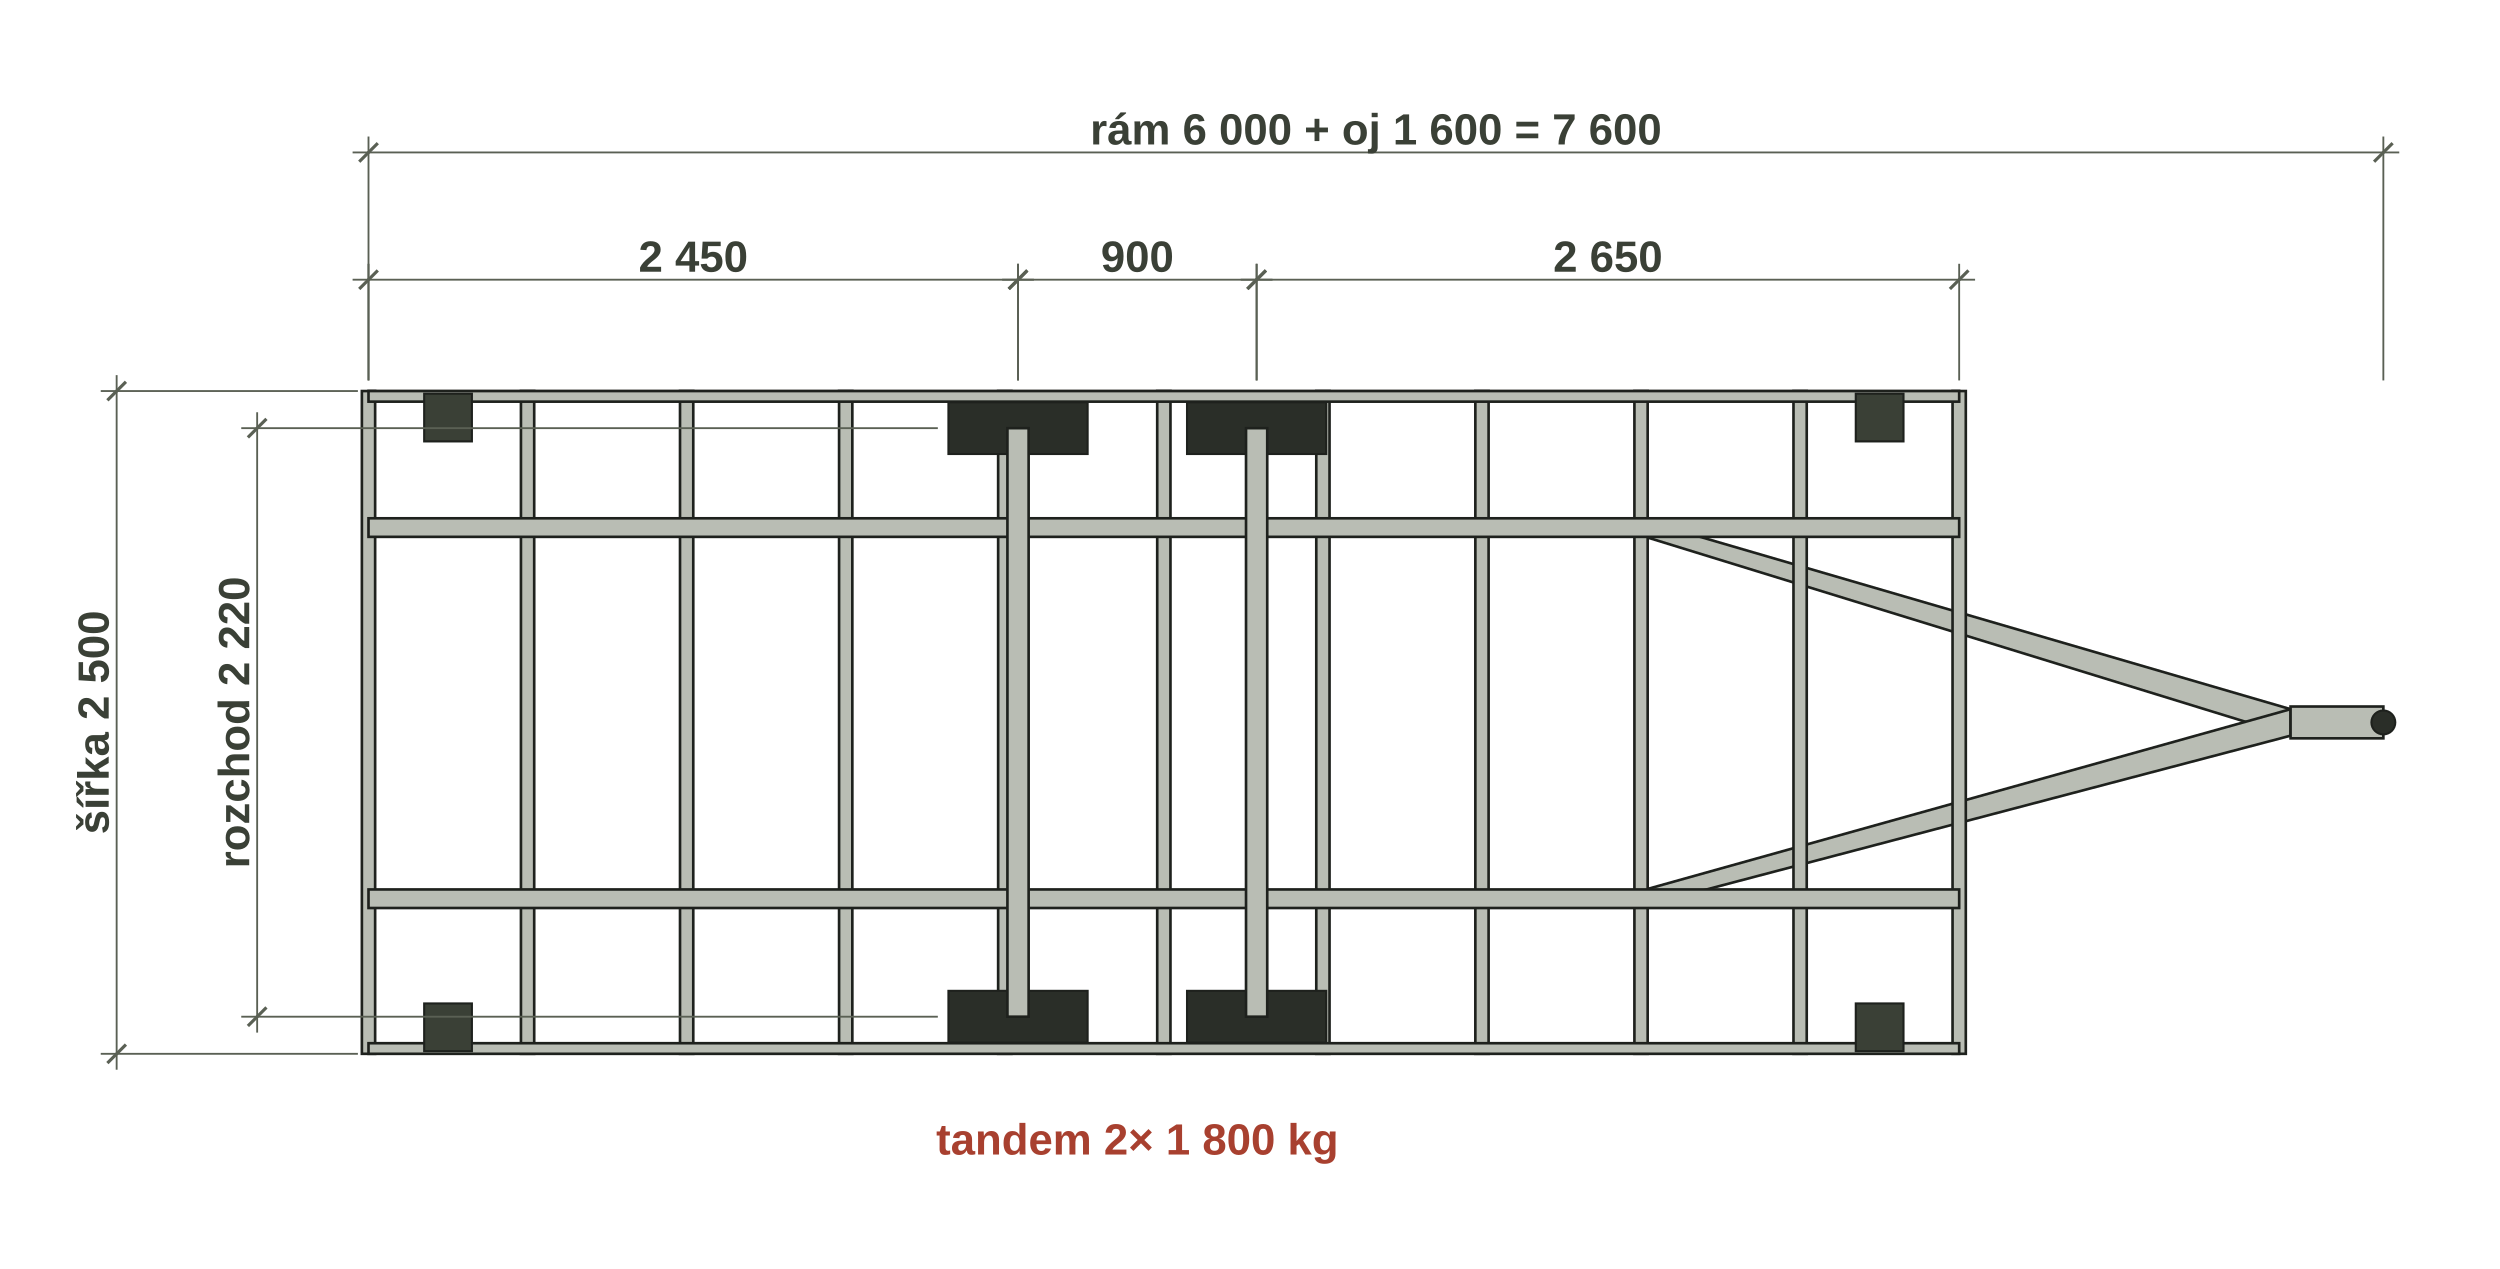
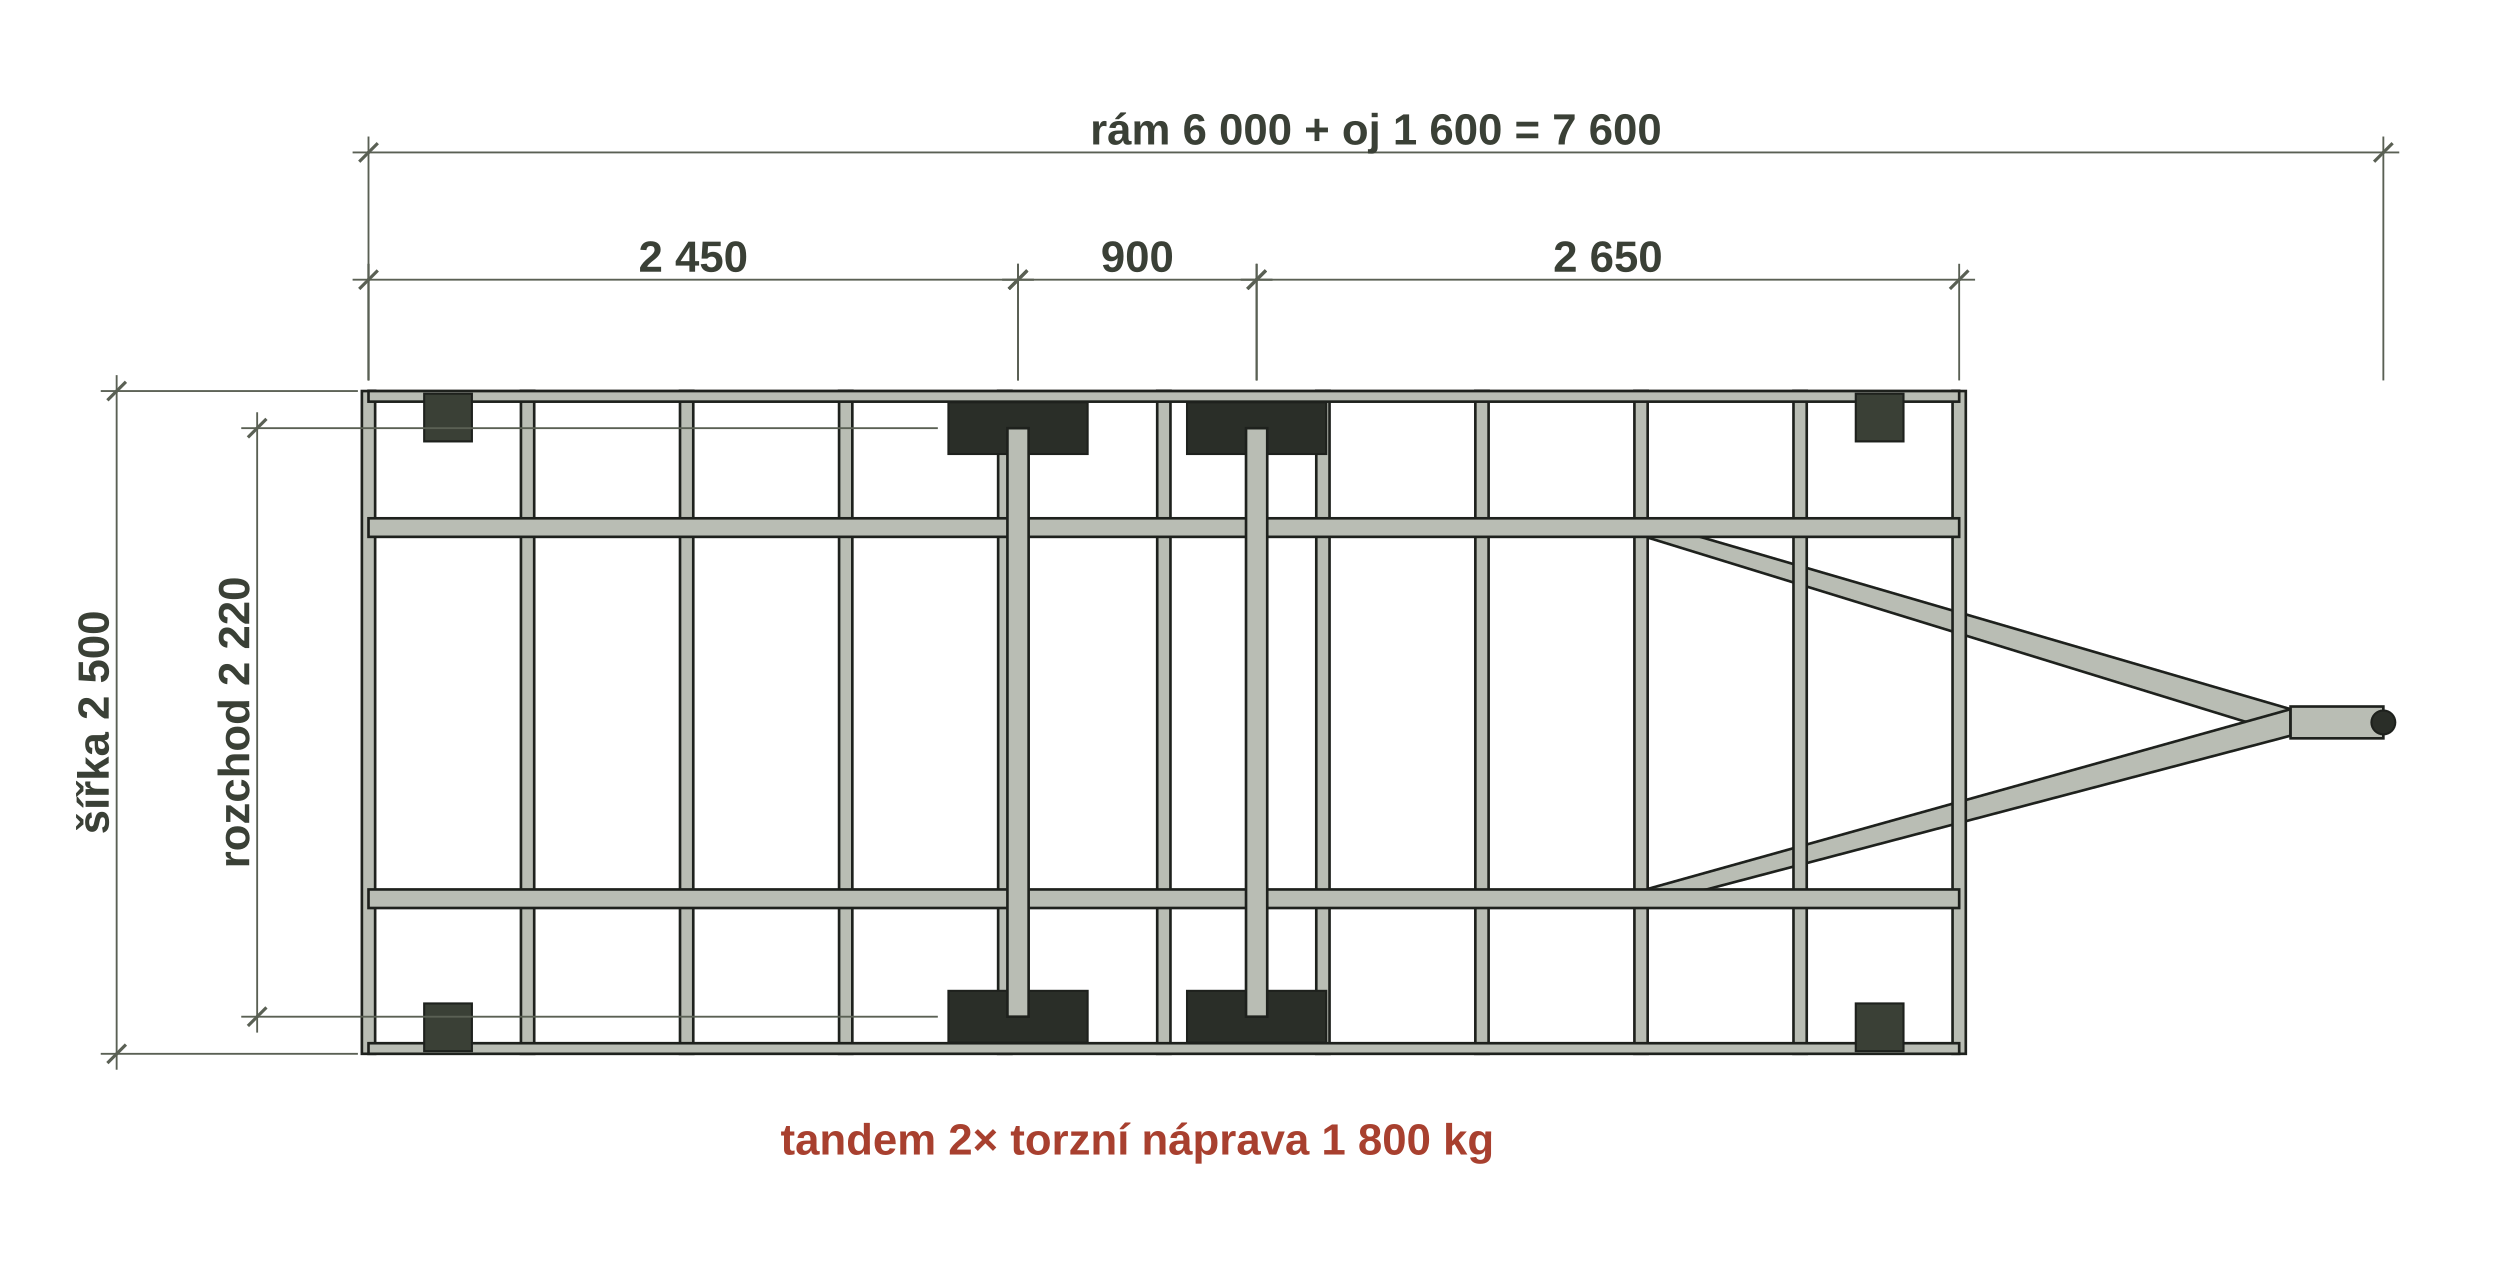
<svg xmlns="http://www.w3.org/2000/svg" viewBox="-1390 -1475 9430 4784.5" class="dwg" style="background:#FBF8F2" role="img" aria-label="">
  <style>
.ln{fill:none;stroke:#1E211D;stroke-width:22;stroke-linejoin:round}.thin{fill:none;stroke:#1E211D;stroke-width:9}
.wall{fill:#3A4036;stroke:#1E211D;stroke-width:8}.body{fill:#E9DCC6;stroke:#1E211D;stroke-width:18}
.roof{fill:#3A4036;stroke:#1E211D;stroke-width:12}.steel{fill:#B9BDB4;stroke:#1E211D;stroke-width:10}
.wheel{fill:#2A2E28;stroke:#1E211D;stroke-width:8}.glass{fill:#CFE0E6;stroke:#1E211D;stroke-width:9}
.fur{fill:#F6F1E8;stroke:#8C8577;stroke-width:8}.room{fill:#FBF8F2}
.dim,.tick{fill:none;stroke:#5A6054;stroke-width:7}.tick{stroke-width:12}.grd{fill:none;stroke:#8C8577;stroke-width:12}
.hl{fill:none;stroke:#A8402F;stroke-width:10;stroke-dasharray:70 45}
text{font-family:Manrope,Arial,sans-serif;fill:#1E211D}.td{fill:#3A4036;font-weight:600}.tl{font-weight:700}
.tm{fill:#5A6054}.tr{fill:#A8402F;font-weight:700}
</style>
  <polygon class="steel" points="4800,485 7250,1200 7250,1300 4800,545" />
  <polygon class="steel" points="4800,1885 7250,1200 7250,1300 4800,1945" />
  <rect class="steel" x="7250" y="1190" width="350" height="120" />
  <circle class="wheel" cx="7600" cy="1250" r="45" />
  <rect class="thin" x="0" y="0" width="6000" height="2500" />
  <rect class="steel" x="-25" y="0" width="50" height="2500" />
  <rect class="steel" x="575" y="0" width="50" height="2500" />
  <rect class="steel" x="1175" y="0" width="50" height="2500" />
  <rect class="steel" x="1775" y="0" width="50" height="2500" />
  <rect class="steel" x="2375" y="0" width="50" height="2500" />
  <rect class="steel" x="2975" y="0" width="50" height="2500" />
  <rect class="steel" x="3575" y="0" width="50" height="2500" />
  <rect class="steel" x="4175" y="0" width="50" height="2500" />
  <rect class="steel" x="4775" y="0" width="50" height="2500" />
  <rect class="steel" x="5375" y="0" width="50" height="2500" />
  <rect class="steel" x="5975" y="0" width="50" height="2500" />
  <rect class="steel" x="0" y="480" width="6000" height="70" />
  <rect class="steel" x="0" y="1880" width="6000" height="70" />
  <rect class="steel" x="0" y="0" width="6000" height="40" />
  <rect class="steel" x="0" y="2460" width="6000" height="40" />
  <rect class="wheel" x="2187.5" y="42.5" width="525" height="195" />
  <rect class="wheel" x="2187.5" y="2262.5" width="525" height="195" />
  <rect class="steel" x="2410" y="140" width="80" height="2220" />
  <rect class="wheel" x="3087.5" y="42.5" width="525" height="195" />
  <rect class="wheel" x="3087.5" y="2262.5" width="525" height="195" />
  <rect class="steel" x="3310" y="140" width="80" height="2220" />
  <rect class="wall" x="210" y="10" width="180" height="180" />
  <rect class="wall" x="210" y="2310" width="180" height="180" />
  <rect class="wall" x="5610" y="10" width="180" height="180" />
  <rect class="wall" x="5610" y="2310" width="180" height="180" />
  <line class="dim" x1="0" y1="-40" x2="0" y2="-960" />
  <line class="dim" x1="7600" y1="-40" x2="7600" y2="-960" />
  <line class="dim" x1="-60" y1="-900" x2="7660" y2="-900" />
  <line class="tick" x1="-35" y1="-865" x2="35" y2="-935" />
  <line class="tick" x1="7565" y1="-865" x2="7635" y2="-935" />
  <text class="td" x="3800" y="-930" font-size="165" text-anchor="middle">rám 6 000 + oj 1 600 = 7 600</text>
  <line class="dim" x1="0" y1="-40" x2="0" y2="-480" />
  <line class="dim" x1="2450" y1="-40" x2="2450" y2="-480" />
  <line class="dim" x1="-60" y1="-420" x2="2510" y2="-420" />
  <line class="tick" x1="-35" y1="-385" x2="35" y2="-455" />
  <line class="tick" x1="2415" y1="-385" x2="2485" y2="-455" />
  <text class="td" x="1225" y="-450" font-size="165" text-anchor="middle">2 450</text>
  <line class="dim" x1="2450" y1="-40" x2="2450" y2="-480" />
  <line class="dim" x1="3350" y1="-40" x2="3350" y2="-480" />
  <line class="dim" x1="2390" y1="-420" x2="3410" y2="-420" />
  <line class="tick" x1="2415" y1="-385" x2="2485" y2="-455" />
  <line class="tick" x1="3315" y1="-385" x2="3385" y2="-455" />
  <text class="td" x="2900" y="-450" font-size="165" text-anchor="middle">900</text>
  <line class="dim" x1="3350" y1="-40" x2="3350" y2="-480" />
  <line class="dim" x1="6000" y1="-40" x2="6000" y2="-480" />
  <line class="dim" x1="3290" y1="-420" x2="6060" y2="-420" />
  <line class="tick" x1="3315" y1="-385" x2="3385" y2="-455" />
  <line class="tick" x1="5965" y1="-385" x2="6035" y2="-455" />
  <text class="td" x="4675" y="-450" font-size="165" text-anchor="middle">2 650</text>
  <line class="dim" x1="-40" y1="0" x2="-1010" y2="0" />
  <line class="dim" x1="-40" y1="2500" x2="-1010" y2="2500" />
  <line class="dim" x1="-950" y1="-60" x2="-950" y2="2560" />
  <line class="tick" x1="-985" y1="35" x2="-915" y2="-35" />
  <line class="tick" x1="-985" y1="2535" x2="-915" y2="2465" />
  <text class="td" x="-980" y="1250" font-size="165" text-anchor="middle" transform="rotate(-90 -980 1250)">šířka 2 500</text>
  <line class="dim" x1="2147.5" y1="140" x2="-480" y2="140" />
  <line class="dim" x1="2147.5" y1="2360" x2="-480" y2="2360" />
  <line class="dim" x1="-420" y1="80" x2="-420" y2="2420" />
  <line class="tick" x1="-455" y1="175" x2="-385" y2="105" />
  <line class="tick" x1="-455" y1="2395" x2="-385" y2="2325" />
  <text class="td" x="-450" y="1250" font-size="165" text-anchor="middle" transform="rotate(-90 -450 1250)">rozchod 2 220</text>
-   <text class="tr" x="2900" y="2880" font-size="165" text-anchor="middle">tandem 2× 1 800 kg</text>
+   <text class="tr" x="2900" y="2880" font-size="165" text-anchor="middle">tandem 2× torzní náprava 1 800 kg</text>
</svg>
